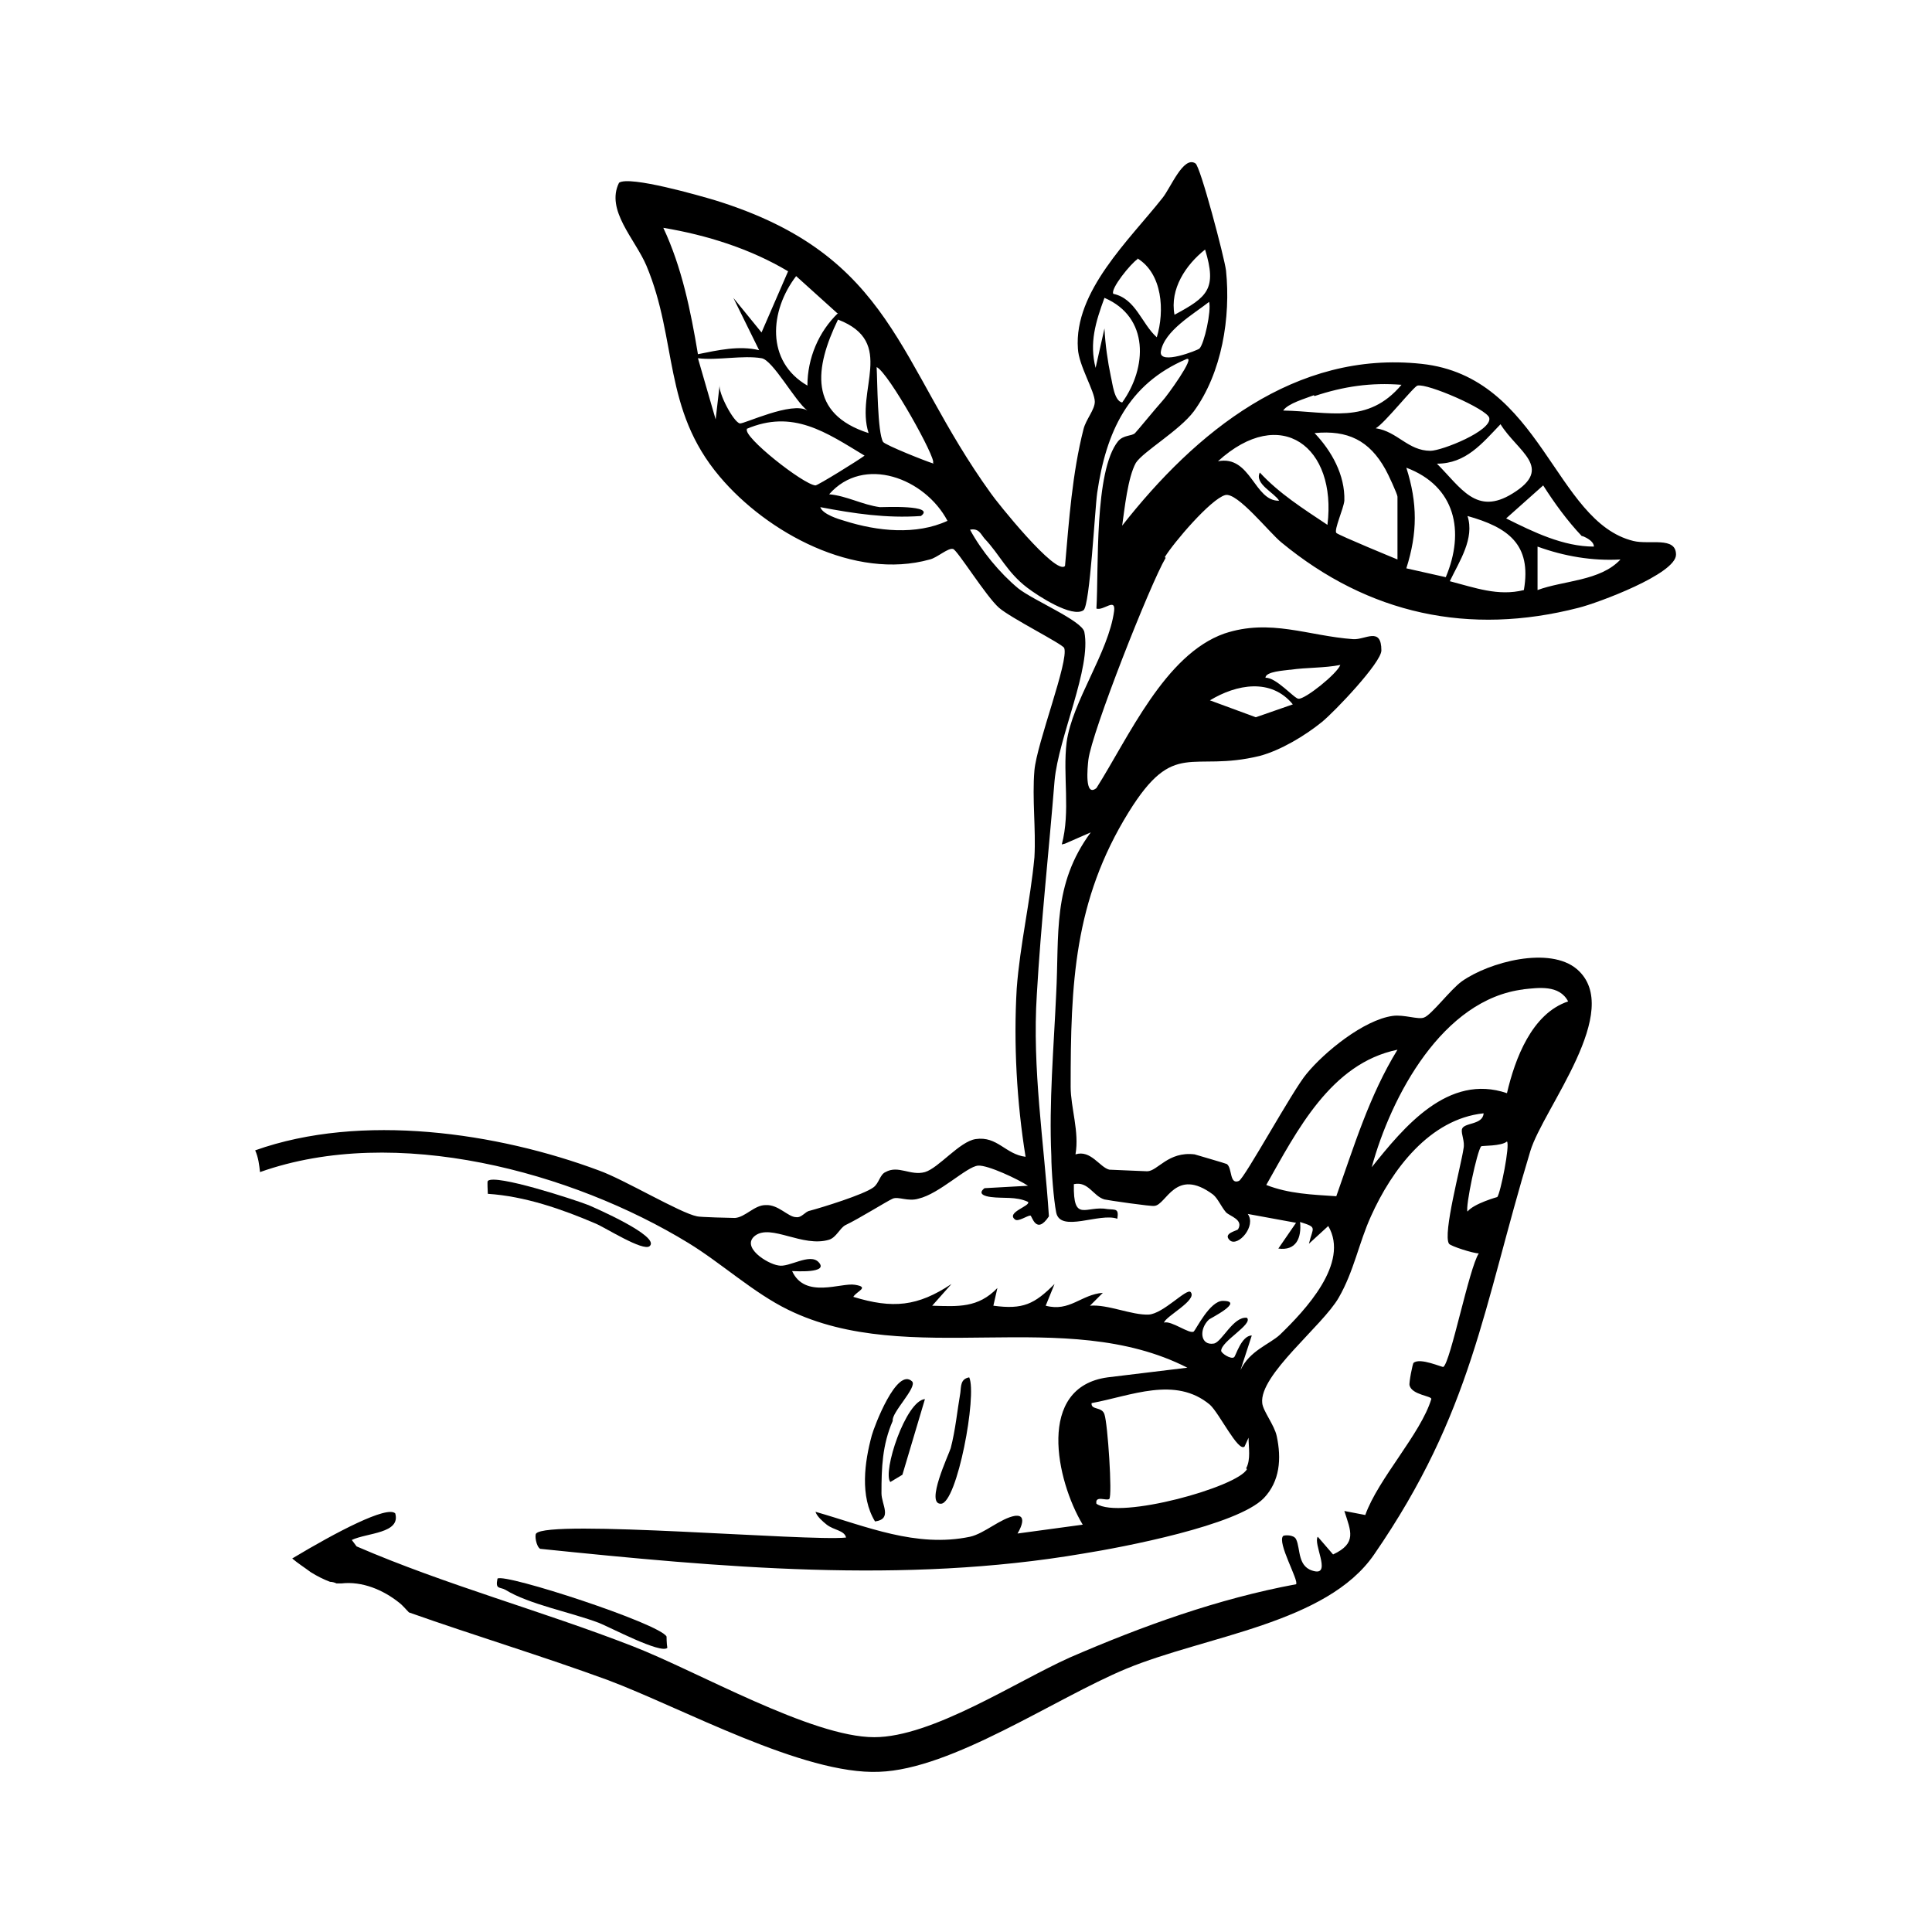
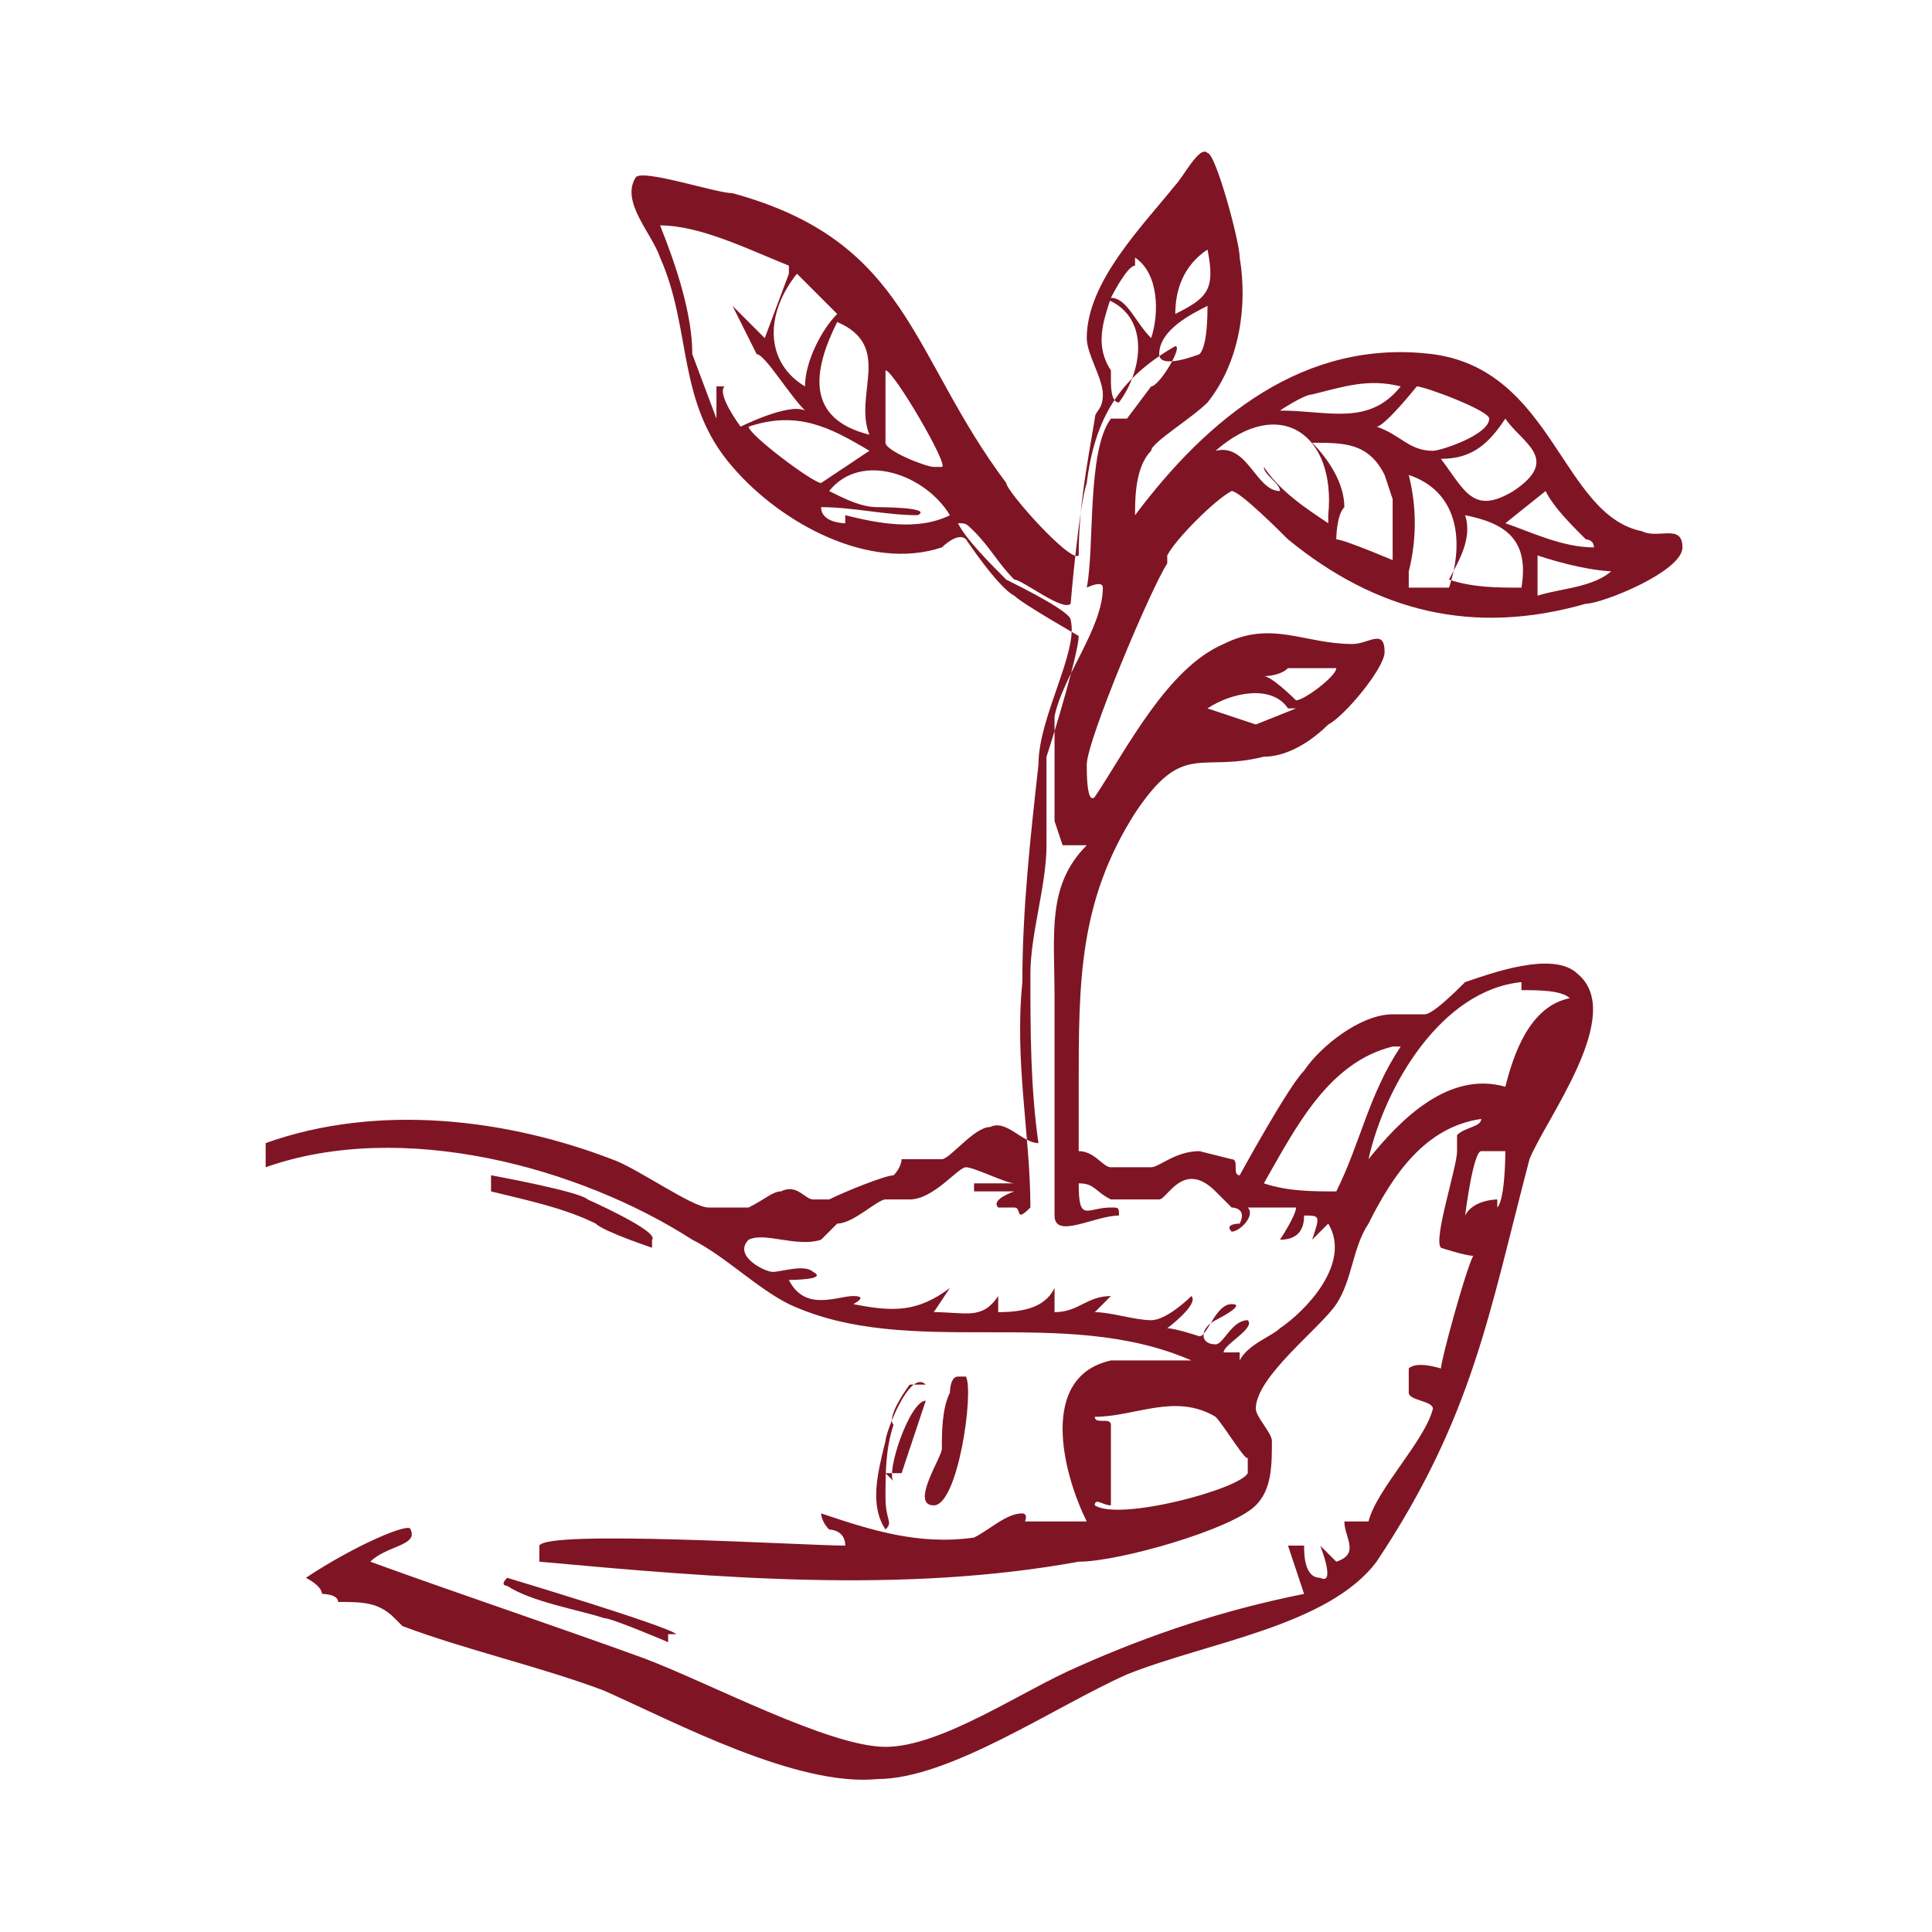
- <svg xmlns="http://www.w3.org/2000/svg" id="Layer_1" viewBox="0 0 24 24">
+ <svg xmlns="http://www.w3.org/2000/svg" id="Layer_1" version="1.1" viewBox="0 0 24 24">
+   <defs>
+     <style>
+       .st0 {
+         fill: #7f1524;
+       }
+     </style>
+   </defs>
  <g id="CJevHf.tif">
    <g>
-       <path d="M14.47,6.92c.11-.18.57-.72.75-.77.15-.04.55.47.7.59,1.08.89,2.33,1.16,3.69.81.24-.06,1.21-.42,1.21-.66,0-.23-.33-.12-.53-.17-.98-.24-1.14-2.04-2.63-2.2-1.57-.17-2.81.85-3.72,2.01.03-.21.07-.6.17-.78.09-.14.54-.4.72-.64.35-.48.46-1.17.4-1.75-.02-.16-.32-1.3-.38-1.33-.15-.1-.31.31-.41.43-.41.52-1.1,1.16-1.05,1.87.01.21.21.53.21.66,0,.1-.11.22-.14.34-.14.55-.18,1.13-.23,1.7-.11.13-.86-.81-.92-.9-1.17-1.62-1.2-2.95-3.42-3.64-.2-.06-1.07-.31-1.2-.22-.17.34.2.7.34,1.03.39.93.2,1.78.91,2.62.59.7,1.68,1.29,2.61,1.03.09-.02.23-.15.29-.13.05.01.41.59.57.73.15.13.79.45.81.5.06.16-.34,1.18-.37,1.52-.03.35.02.73,0,1.08-.05.54-.18,1.09-.22,1.63-.04.68,0,1.41.11,2.09-.25-.03-.35-.26-.62-.22-.2.03-.46.36-.63.41-.18.05-.33-.09-.49,0-.07.03-.08.14-.15.19-.12.09-.64.25-.79.29-.06.01-.1.09-.17.08-.1,0-.22-.16-.38-.15-.14,0-.25.15-.38.16-.04,0-.44-.01-.47-.02-.21-.04-.91-.46-1.22-.57-1.26-.47-2.95-.72-4.27-.25.04.09.05.18.06.27,1.69-.6,3.88,0,5.32.88.41.25.81.62,1.24.83,1.51.74,3.43-.06,4.96.72l-.99.12c-.89.12-.64,1.28-.31,1.83l-.81.11s.15-.24-.03-.22c-.18.03-.38.22-.56.26-.67.14-1.29-.13-1.92-.31.02.06.09.12.14.16.09.07.22.07.24.16-.47.05-3.7-.23-3.85-.05-.02.02,0,.16.05.19,2.24.23,4.51.44,6.74.06.5-.08,1.92-.35,2.25-.69.2-.21.22-.49.16-.77-.03-.14-.17-.31-.18-.41-.04-.35.75-.96.95-1.31.19-.33.25-.68.4-1.01.26-.58.73-1.21,1.4-1.28-.01.15-.25.11-.27.2-.01.06.04.15.02.24-.03.21-.26,1.06-.18,1.18.02.03.3.12.37.12-.12.18-.35,1.35-.44,1.41-.01.01-.29-.12-.37-.05-.01,0-.06.25-.05.28.03.12.28.13.27.17-.13.43-.66.99-.82,1.44l-.26-.05c.08.25.16.4-.14.54l-.19-.22c-.06.08.16.46-.03.43-.23-.04-.18-.28-.24-.4-.03-.06-.15-.05-.16-.04-.08.08.2.56.16.6-.97.18-1.91.52-2.81.91-.67.3-1.71.99-2.43.99-.78,0-2.2-.82-3-1.13-1.13-.44-2.32-.76-3.43-1.24l-.06-.08c.19-.09.61-.08.54-.33-.1-.1-.73.23-1.28.56.07.06.15.11.23.17.08.05.16.09.24.12.03,0,.06.01.08.02.02,0,.04,0,.06,0,.26-.03.52.08.72.24.04.03.08.08.12.12.82.29,1.65.54,2.47.84.93.35,2.43,1.18,3.37,1.14.91-.03,2.18-.91,3.07-1.28.99-.41,2.49-.56,3.08-1.42,1.22-1.77,1.35-3.06,1.94-5.01.16-.53,1.17-1.75.58-2.26-.34-.29-1.09-.09-1.43.15-.14.1-.38.42-.47.45-.07.03-.25-.04-.39-.02-.36.05-.85.45-1.07.72-.17.2-.77,1.3-.84,1.33-.12.05-.08-.16-.15-.21-.02-.01-.37-.11-.4-.12-.33-.04-.46.21-.59.21-.03,0-.45-.02-.47-.02-.12-.03-.23-.25-.42-.19.05-.28-.06-.58-.06-.84,0-1.28.04-2.31.72-3.41.57-.92.77-.49,1.63-.7.26-.07.56-.25.77-.42.16-.13.74-.74.74-.89,0-.3-.2-.13-.35-.14-.56-.04-1.03-.26-1.6-.07-.74.26-1.19,1.29-1.59,1.92-.15.12-.11-.26-.1-.35.04-.34.77-2.19.96-2.51ZM17.36,6.95s-.73-.3-.76-.33c-.03-.04.09-.3.1-.4.01-.32-.16-.62-.37-.84.41-.04.68.09.88.45.03.05.15.31.15.34v.79ZM17.47,7.06c.14-.44.14-.81,0-1.25.61.23.73.79.49,1.36l-.49-.11ZM18.93,7.33c-.32.08-.61-.03-.92-.11.12-.25.31-.53.22-.81.5.14.8.35.7.92ZM20.13,6.95c-.25.27-.71.26-1.03.38v-.54c.33.12.68.18,1.03.16ZM19.66,6.66s.14.05.14.13c-.38,0-.75-.18-1.09-.35l.46-.41c.14.22.3.44.48.63ZM18.79,6.13c-.45.28-.64-.07-.94-.37.36,0,.56-.25.79-.49.21.34.67.54.15.86ZM17.61,4.79c.12-.03.86.29.89.4.04.16-.59.41-.73.41-.28,0-.41-.24-.68-.28.11-.06.48-.53.52-.53ZM16.33,4.92c.36-.12.7-.17,1.08-.14-.42.5-.9.33-1.47.32.06-.09.28-.15.38-.19ZM16.49,6.52c-.3-.2-.6-.39-.84-.65-.07.14.18.25.24.35-.31.01-.35-.57-.76-.49.78-.71,1.48-.18,1.36.79ZM11.6,5.76c-.1-.03-.6-.23-.63-.27-.07-.12-.07-.75-.08-.93.15.07.75,1.15.7,1.19ZM10.79,5.38c-.75-.24-.67-.81-.38-1.41.73.28.21.88.38,1.41ZM10.41,3.89c-.24.23-.38.56-.38.9-.52-.3-.47-.93-.14-1.36l.51.46ZM9.79,3.37l-.33.76-.35-.43.32.65c-.25-.06-.51,0-.76.05-.09-.54-.2-1.08-.43-1.57.54.09,1.08.26,1.55.54ZM8.94,4.78l-.05.43-.22-.76c.24.03.56-.04.79,0,.14.02.42.54.57.65-.19-.12-.79.17-.84.16-.08-.02-.27-.38-.25-.48ZM9.27,5.33c.58-.25.99.04,1.47.33-.08.06-.58.37-.61.37-.15-.01-.91-.61-.85-.7ZM10.49,6.47c-.07-.02-.27-.08-.3-.17.42.08.82.14,1.25.11.19-.14-.46-.11-.51-.11-.22-.03-.41-.14-.63-.16.43-.49,1.19-.2,1.47.33-.39.18-.87.13-1.28,0ZM16.03,8.32c.2-.03.42-.02.62-.06-.04.11-.44.43-.52.42-.05,0-.28-.27-.41-.26,0-.08.24-.09.3-.1ZM16.06,8.75l-.46.16-.57-.21c.33-.2.76-.28,1.03.05ZM14.97,3.1c.15.49.03.59-.38.81-.06-.32.14-.62.38-.81ZM15.02,3.75c.03.11-.06.52-.12.58-.02.02-.5.21-.48.04.04-.26.41-.47.6-.62ZM14.13,3.21c.31.19.34.65.24.98-.19-.17-.26-.48-.54-.54-.04-.06.22-.38.3-.43ZM13.72,3.7c.56.24.53.87.22,1.3-.1-.02-.12-.24-.14-.32-.04-.19-.07-.4-.08-.6l-.11.49c-.08-.31,0-.57.11-.87ZM15.49,18.25c-.11.22-1.58.63-1.87.43-.02-.11.13-.03.16-.06.04-.04-.02-.94-.06-1.05-.03-.1-.17-.05-.16-.14.49-.09,1.04-.34,1.47.02.12.11.35.59.43.52l.05-.11c0,.12.03.27-.03.38ZM18.6,14.87s-.29.08-.37.18c-.03-.05.12-.76.17-.81.01-.01.25,0,.32-.06.04.04-.08.64-.12.69ZM18.92,12.29c.19-.02.45-.06.56.15-.45.15-.66.71-.76,1.14-.73-.25-1.28.42-1.68.92.24-.88.88-2.09,1.89-2.21ZM17.36,13.04c-.35.57-.54,1.2-.76,1.82-.3-.02-.59-.03-.87-.14.38-.67.8-1.51,1.63-1.68ZM13.23,10.48l.32-.14c-.48.65-.39,1.27-.43,2.01-.03.67-.09,1.34-.06,2.01,0,.18.03.55.06.7.05.26.54,0,.76.08.02-.13-.02-.11-.12-.12-.27-.05-.43.18-.42-.31.18-.04.24.15.38.19.04.01.59.09.62.08.15-.01.26-.49.73-.14.06.05.1.15.16.22.05.05.22.09.15.21-.01.02-.2.05-.1.14.1.08.33-.18.22-.33l.6.11-.22.32c.22.03.29-.13.27-.33.22.07.16.06.11.27l.24-.22c.27.46-.29,1.05-.6,1.35-.13.12-.38.2-.49.44l.14-.43c-.13,0-.2.26-.22.27-.04.03-.16-.05-.16-.08,0-.12.4-.33.32-.41-.17-.02-.31.3-.41.32-.17.03-.19-.18-.06-.3.01-.01.45-.23.17-.23-.16,0-.33.35-.36.38-.05.04-.28-.14-.37-.11.02-.08.42-.28.33-.38-.05-.05-.34.27-.52.28-.21.01-.51-.13-.73-.11l.16-.16c-.27.02-.41.24-.71.16l.11-.27c-.25.25-.39.32-.76.27l.05-.22c-.24.25-.49.23-.81.22l.24-.27c-.42.28-.73.31-1.22.16.04-.07.21-.12.02-.15-.17-.03-.62.18-.78-.17.04,0,.46.03.33-.11-.11-.12-.37.07-.5.04-.14-.02-.47-.23-.29-.37.2-.15.59.15.92.05.09-.03.13-.14.2-.18.17-.08.52-.3.59-.33.07-.03.19.04.32,0,.26-.06.6-.4.74-.41.12-.01.5.17.62.25l-.54.03c-.09.07,0,.1.08.11.15.02.31-.01.46.06.04.05-.28.13-.16.22.04.03.15-.05.19-.05.02,0,.07.25.23.01-.06-.92-.21-1.83-.15-2.76.05-.87.15-1.78.22-2.65.05-.55.46-1.4.37-1.85-.03-.14-.63-.39-.82-.54-.23-.19-.46-.47-.6-.73.11-.02.13.05.18.11.19.2.28.42.53.61.13.1.56.38.7.28.08-.06.14-1.25.17-1.46.11-.75.38-1.35,1.11-1.66.12-.04-.25.47-.3.52-.09.1-.31.37-.34.4-.04.04-.14.02-.21.1-.3.37-.24,1.59-.27,2.08.09.03.24-.14.22.03-.07.52-.52,1.12-.59,1.63-.05.41.05.86-.06,1.27Z" />
+       <path class="st0" d="M14.5,6.9c.1-.2.6-.7.8-.8.1,0,.6.5.7.6,1.1.9,2.3,1.2,3.7.8.2,0,1.2-.4,1.2-.7s-.3-.1-.5-.2c-1-.2-1.1-2-2.6-2.2-1.6-.2-2.8.8-3.7,2,0-.2,0-.6.2-.8,0-.1.5-.4.7-.6.4-.5.5-1.2.4-1.8,0-.2-.3-1.3-.4-1.3-.1-.1-.3.3-.4.4-.4.5-1.1,1.2-1.1,1.9,0,.2.2.5.2.7s-.1.2-.1.3c-.1.6-.2,1.1-.2,1.7-.1.1-.9-.8-.9-.9-1.2-1.6-1.2-3-3.4-3.6-.2,0-1.1-.3-1.2-.2-.2.3.2.7.3,1,.4.9.2,1.8.9,2.6.6.7,1.7,1.3,2.6,1,0,0,.2-.2.3-.1,0,0,.4.6.6.7.1.1.8.5.8.5,0,.2-.3,1.2-.4,1.5,0,.4,0,.7,0,1.1,0,.5-.2,1.1-.2,1.6,0,.7,0,1.4.1,2.1-.2,0-.4-.3-.6-.2-.2,0-.5.4-.6.4-.2,0-.3,0-.5,0,0,0,0,.1-.1.2-.1,0-.6.2-.8.3,0,0-.1,0-.2,0-.1,0-.2-.2-.4-.1-.1,0-.2.1-.4.2,0,0-.4,0-.5,0-.2,0-.9-.5-1.2-.6-1.3-.5-2.9-.7-4.3-.2,0,0,0,.2,0,.3,1.7-.6,3.9,0,5.3.9.4.2.8.6,1.2.8,1.5.7,3.4,0,5,.7h-1c-.9.2-.6,1.4-.3,2h-.8c0,.1.1-.1,0-.1-.2,0-.4.2-.6.3-.7.1-1.3-.1-1.9-.3,0,0,0,.1.1.2,0,0,.2,0,.2.2-.5,0-3.7-.2-3.8,0,0,0,0,.2,0,.2,2.2.2,4.5.4,6.7,0,.5,0,1.9-.4,2.2-.7.2-.2.2-.5.2-.8,0-.1-.2-.3-.2-.4,0-.4.8-1,1-1.3.2-.3.2-.7.4-1,.3-.6.7-1.2,1.4-1.3,0,.1-.2.1-.3.2,0,0,0,.1,0,.2,0,.2-.3,1.1-.2,1.2,0,0,.3.1.4.1-.1.2-.4,1.3-.4,1.4,0,0-.3-.1-.4,0,0,0,0,.2,0,.3,0,.1.3.1.3.2-.1.4-.7,1-.8,1.4h-.3c0,.2.2.4-.1.5l-.2-.2c0,0,.2.5,0,.4-.2,0-.2-.3-.2-.4,0,0-.1,0-.2,0,0,0,.2.6.2.6-1,.2-1.9.5-2.8.9-.7.3-1.7,1-2.4,1s-2.2-.8-3-1.1c-1.1-.4-2.3-.8-3.4-1.2h0c.2-.2.6-.2.5-.4,0-.1-.7.2-1.3.6,0,0,.2.1.2.2,0,0,.2,0,.2.1,0,0,0,0,0,0h0c.3,0,.5,0,.7.2,0,0,0,0,.1.1.8.3,1.7.5,2.5.8.9.4,2.4,1.2,3.4,1.1.9,0,2.2-.9,3.1-1.3,1-.4,2.5-.6,3.1-1.4,1.2-1.8,1.4-3.1,1.9-5,.2-.5,1.2-1.8.6-2.3-.3-.3-1.1,0-1.4.1-.1.1-.4.4-.5.4,0,0-.2,0-.4,0-.4,0-.9.4-1.1.7-.2.2-.8,1.3-.8,1.3-.1,0,0-.2-.1-.2,0,0-.4-.1-.4-.1-.3,0-.5.2-.6.2s-.4,0-.5,0c-.1,0-.2-.2-.4-.2,0-.3,0-.6,0-.8,0-1.3,0-2.3.7-3.4.6-.9.8-.5,1.6-.7.3,0,.6-.2.8-.4.2-.1.7-.7.7-.9,0-.3-.2-.1-.4-.1-.6,0-1-.3-1.6,0-.7.3-1.2,1.3-1.6,1.9-.1.1-.1-.3-.1-.4,0-.3.8-2.2,1-2.5h0ZM17.4,7s-.7-.3-.8-.3c0,0,0-.3.1-.4,0-.3-.2-.6-.4-.8.4,0,.7,0,.9.4,0,0,.1.3.1.3v.8h0ZM17.5,7.1c.1-.4.1-.8,0-1.2.6.2.7.8.5,1.4h-.5ZM18.9,7.3c-.3,0-.6,0-.9-.1.1-.2.3-.5.2-.8.5.1.8.3.7.9ZM20.1,7c-.2.3-.7.3-1,.4v-.5c.3.1.7.2,1,.2ZM19.7,6.7s.1,0,.1.1c-.4,0-.8-.2-1.1-.3l.5-.4c.1.2.3.4.5.6h0ZM18.8,6.1c-.5.3-.6,0-.9-.4.4,0,.6-.2.8-.5.2.3.7.5.1.9ZM17.6,4.8c.1,0,.9.3.9.4,0,.2-.6.4-.7.4-.3,0-.4-.2-.7-.3.1,0,.5-.5.5-.5ZM16.3,4.9c.4-.1.7-.2,1.1-.1-.4.5-.9.3-1.5.3,0,0,.3-.2.4-.2h0ZM16.5,6.5c-.3-.2-.6-.4-.8-.7,0,.1.2.2.2.3-.3,0-.4-.6-.8-.5.8-.7,1.5-.2,1.4.8ZM11.6,5.8c-.1,0-.6-.2-.6-.3,0-.1,0-.8,0-.9.1,0,.8,1.2.7,1.2h0ZM10.8,5.4c-.8-.2-.7-.8-.4-1.4.7.3.2.9.4,1.4ZM10.4,3.9c-.2.2-.4.6-.4.9-.5-.3-.5-.9-.1-1.4l.5.5h0ZM9.8,3.4l-.3.8-.4-.4.3.6c-.2,0-.5,0-.8,0,0-.5-.2-1.1-.4-1.6.5,0,1.1.3,1.6.5ZM8.9,4.8v.4c0,0-.3-.8-.3-.8.2,0,.6,0,.8,0,.1,0,.4.5.6.7-.2-.1-.8.2-.8.2,0,0-.3-.4-.2-.5ZM9.3,5.3c.6-.2,1,0,1.5.3,0,0-.6.4-.6.4-.1,0-.9-.6-.9-.7h0ZM10.5,6.5c0,0-.3,0-.3-.2.4,0,.8.1,1.2.1.2-.1-.5-.1-.5-.1-.2,0-.4-.1-.6-.2.4-.5,1.2-.2,1.5.3-.4.2-.9.1-1.3,0ZM16,8.3c.2,0,.4,0,.6,0,0,.1-.4.4-.5.4,0,0-.3-.3-.4-.3,0,0,.2,0,.3-.1h0ZM16.1,8.8l-.5.2-.6-.2c.3-.2.8-.3,1,0ZM15,3.1c.1.5,0,.6-.4.8,0-.3.1-.6.4-.8ZM15,3.8c0,.1,0,.5-.1.6,0,0-.5.2-.5,0,0-.3.4-.5.6-.6ZM14.1,3.2c.3.2.3.7.2,1-.2-.2-.3-.5-.5-.5,0,0,.2-.4.3-.4h0ZM13.7,3.7c.6.2.5.9.2,1.3-.1,0-.1-.2-.1-.3,0-.2,0-.4,0-.6v.5c-.2-.3-.1-.6,0-.9ZM15.5,18.3c-.1.2-1.6.6-1.9.4,0-.1.1,0,.2,0,0,0,0-.9,0-1,0-.1-.2,0-.2-.1.5,0,1-.3,1.5,0,.1.1.4.6.4.5h0s0,.2,0,.3h0ZM18.6,14.9s-.3,0-.4.2c0,0,.1-.8.2-.8,0,0,.2,0,.3,0,0,0,0,.6-.1.7ZM18.9,12.3c.2,0,.5,0,.6.1-.5.1-.7.7-.8,1.1-.7-.2-1.3.4-1.7.9.2-.9.9-2.1,1.9-2.2h0ZM17.4,13c-.4.6-.5,1.2-.8,1.8-.3,0-.6,0-.9-.1.4-.7.8-1.5,1.6-1.7ZM13.2,10.5h.3c-.5.5-.4,1.1-.4,1.9,0,.7,0,1.3,0,2,0,.2,0,.6,0,.7,0,.3.5,0,.8,0,0-.1,0-.1-.1-.1-.3,0-.4.2-.4-.3.2,0,.2.1.4.2,0,0,.6,0,.6,0,.1,0,.3-.5.7-.1,0,0,.1.1.2.2,0,0,.2,0,.1.2,0,0-.2,0-.1.1.1,0,.3-.2.2-.3h.6c0,.1-.2.4-.2.4.2,0,.3-.1.3-.3.2,0,.2,0,.1.3l.2-.2c.3.5-.3,1.1-.6,1.3-.1.1-.4.2-.5.4v-.4s0,.3,0,.3c0,0-.2,0-.2,0,0-.1.4-.3.3-.4-.2,0-.3.3-.4.3-.2,0-.2-.2,0-.3,0,0,.4-.2.2-.2s-.3.4-.4.4c0,0-.3-.1-.4-.1,0,0,.4-.3.3-.4,0,0-.3.3-.5.3-.2,0-.5-.1-.7-.1l.2-.2c-.3,0-.4.2-.7.2v-.3c-.1.2-.3.3-.7.3v-.2c-.2.3-.4.2-.8.2l.2-.3c-.4.3-.7.3-1.2.2,0,0,.2-.1,0-.1-.2,0-.6.2-.8-.2,0,0,.5,0,.3-.1-.1-.1-.4,0-.5,0-.1,0-.5-.2-.3-.4.2-.1.6.1.9,0,0,0,.1-.1.2-.2.2,0,.5-.3.6-.3s.2,0,.3,0c.3,0,.6-.4.7-.4.1,0,.5.2.6.2h-.5c0,0,0,.1,0,.1.1,0,.3,0,.5,0,0,0-.3.1-.2.2,0,0,.1,0,.2,0s0,.2.2,0c0-.9-.2-1.8-.1-2.8,0-.9.1-1.8.2-2.7,0-.6.5-1.4.4-1.8,0-.1-.6-.4-.8-.5-.2-.2-.5-.5-.6-.7.1,0,.1,0,.2.1.2.2.3.4.5.6.1,0,.6.4.7.3,0,0,.1-1.2.2-1.5.1-.8.4-1.3,1.1-1.7.1,0-.2.5-.3.5,0,0-.3.4-.3.4,0,0-.1,0-.2,0-.3.4-.2,1.6-.3,2.1,0,0,.2-.1.2,0,0,.5-.5,1.1-.6,1.6,0,.4,0,.9,0,1.3h0Z" />
      <g>
-         <path d="M8.28,20.32s0,.1.01.15c-.08.08-.72-.26-.85-.31-.34-.13-.87-.23-1.16-.41-.07-.04-.13,0-.1-.14.09-.07,2.02.56,2.1.72Z" />
-         <path d="M8.07,15.48c-.08.07-.55-.23-.67-.28-.42-.18-.88-.34-1.34-.37,0-.04-.01-.15,0-.16.09-.09,1.07.23,1.25.3.07.03.9.39.76.51Z" />
-         <path d="M11.33,17.16c.07.07-.26.39-.24.49-.13.3-.14.58-.14.9,0,.14.14.32-.08.35-.19-.31-.13-.74-.04-1.07.03-.11.31-.85.5-.67Z" />
-         <path d="M12.04,17.11c.1.22-.15,1.56-.35,1.57s.1-.62.12-.69c.06-.23.08-.46.12-.69.01-.08,0-.17.11-.19Z" />
-         <path d="M11.06,18.41c-.1-.12.19-1.01.43-1.03l-.28.94-.15.09Z" />
+         <path class="st0" d="M8.3,20.3s0,.1,0,.1c0,0-.7-.3-.8-.3-.3-.1-.9-.2-1.2-.4,0,0-.1,0,0-.1,0,0,2,.6,2.1.7h0Z" />
+         <path class="st0" d="M8.1,15.5c0,0-.6-.2-.7-.3-.4-.2-.9-.3-1.3-.4,0,0,0-.1,0-.2,0,0,1.1.2,1.2.3,0,0,.9.4.8.5Z" />
+         <path class="st0" d="M11.3,17.2c0,0-.3.4-.2.5-.1.3-.1.6-.1.9s.1.3,0,.4c-.2-.3-.1-.7,0-1.1,0-.1.3-.9.5-.7Z" />
+         <path class="st0" d="M12,17.1c.1.2-.1,1.6-.4,1.6s.1-.6.1-.7c0-.2,0-.5.1-.7,0,0,0-.2.1-.2Z" />
+         <path class="st0" d="M11.1,18.4c-.1-.1.2-1,.4-1l-.3.9s-.1,0-.2,0Z" />
      </g>
    </g>
  </g>
</svg>
